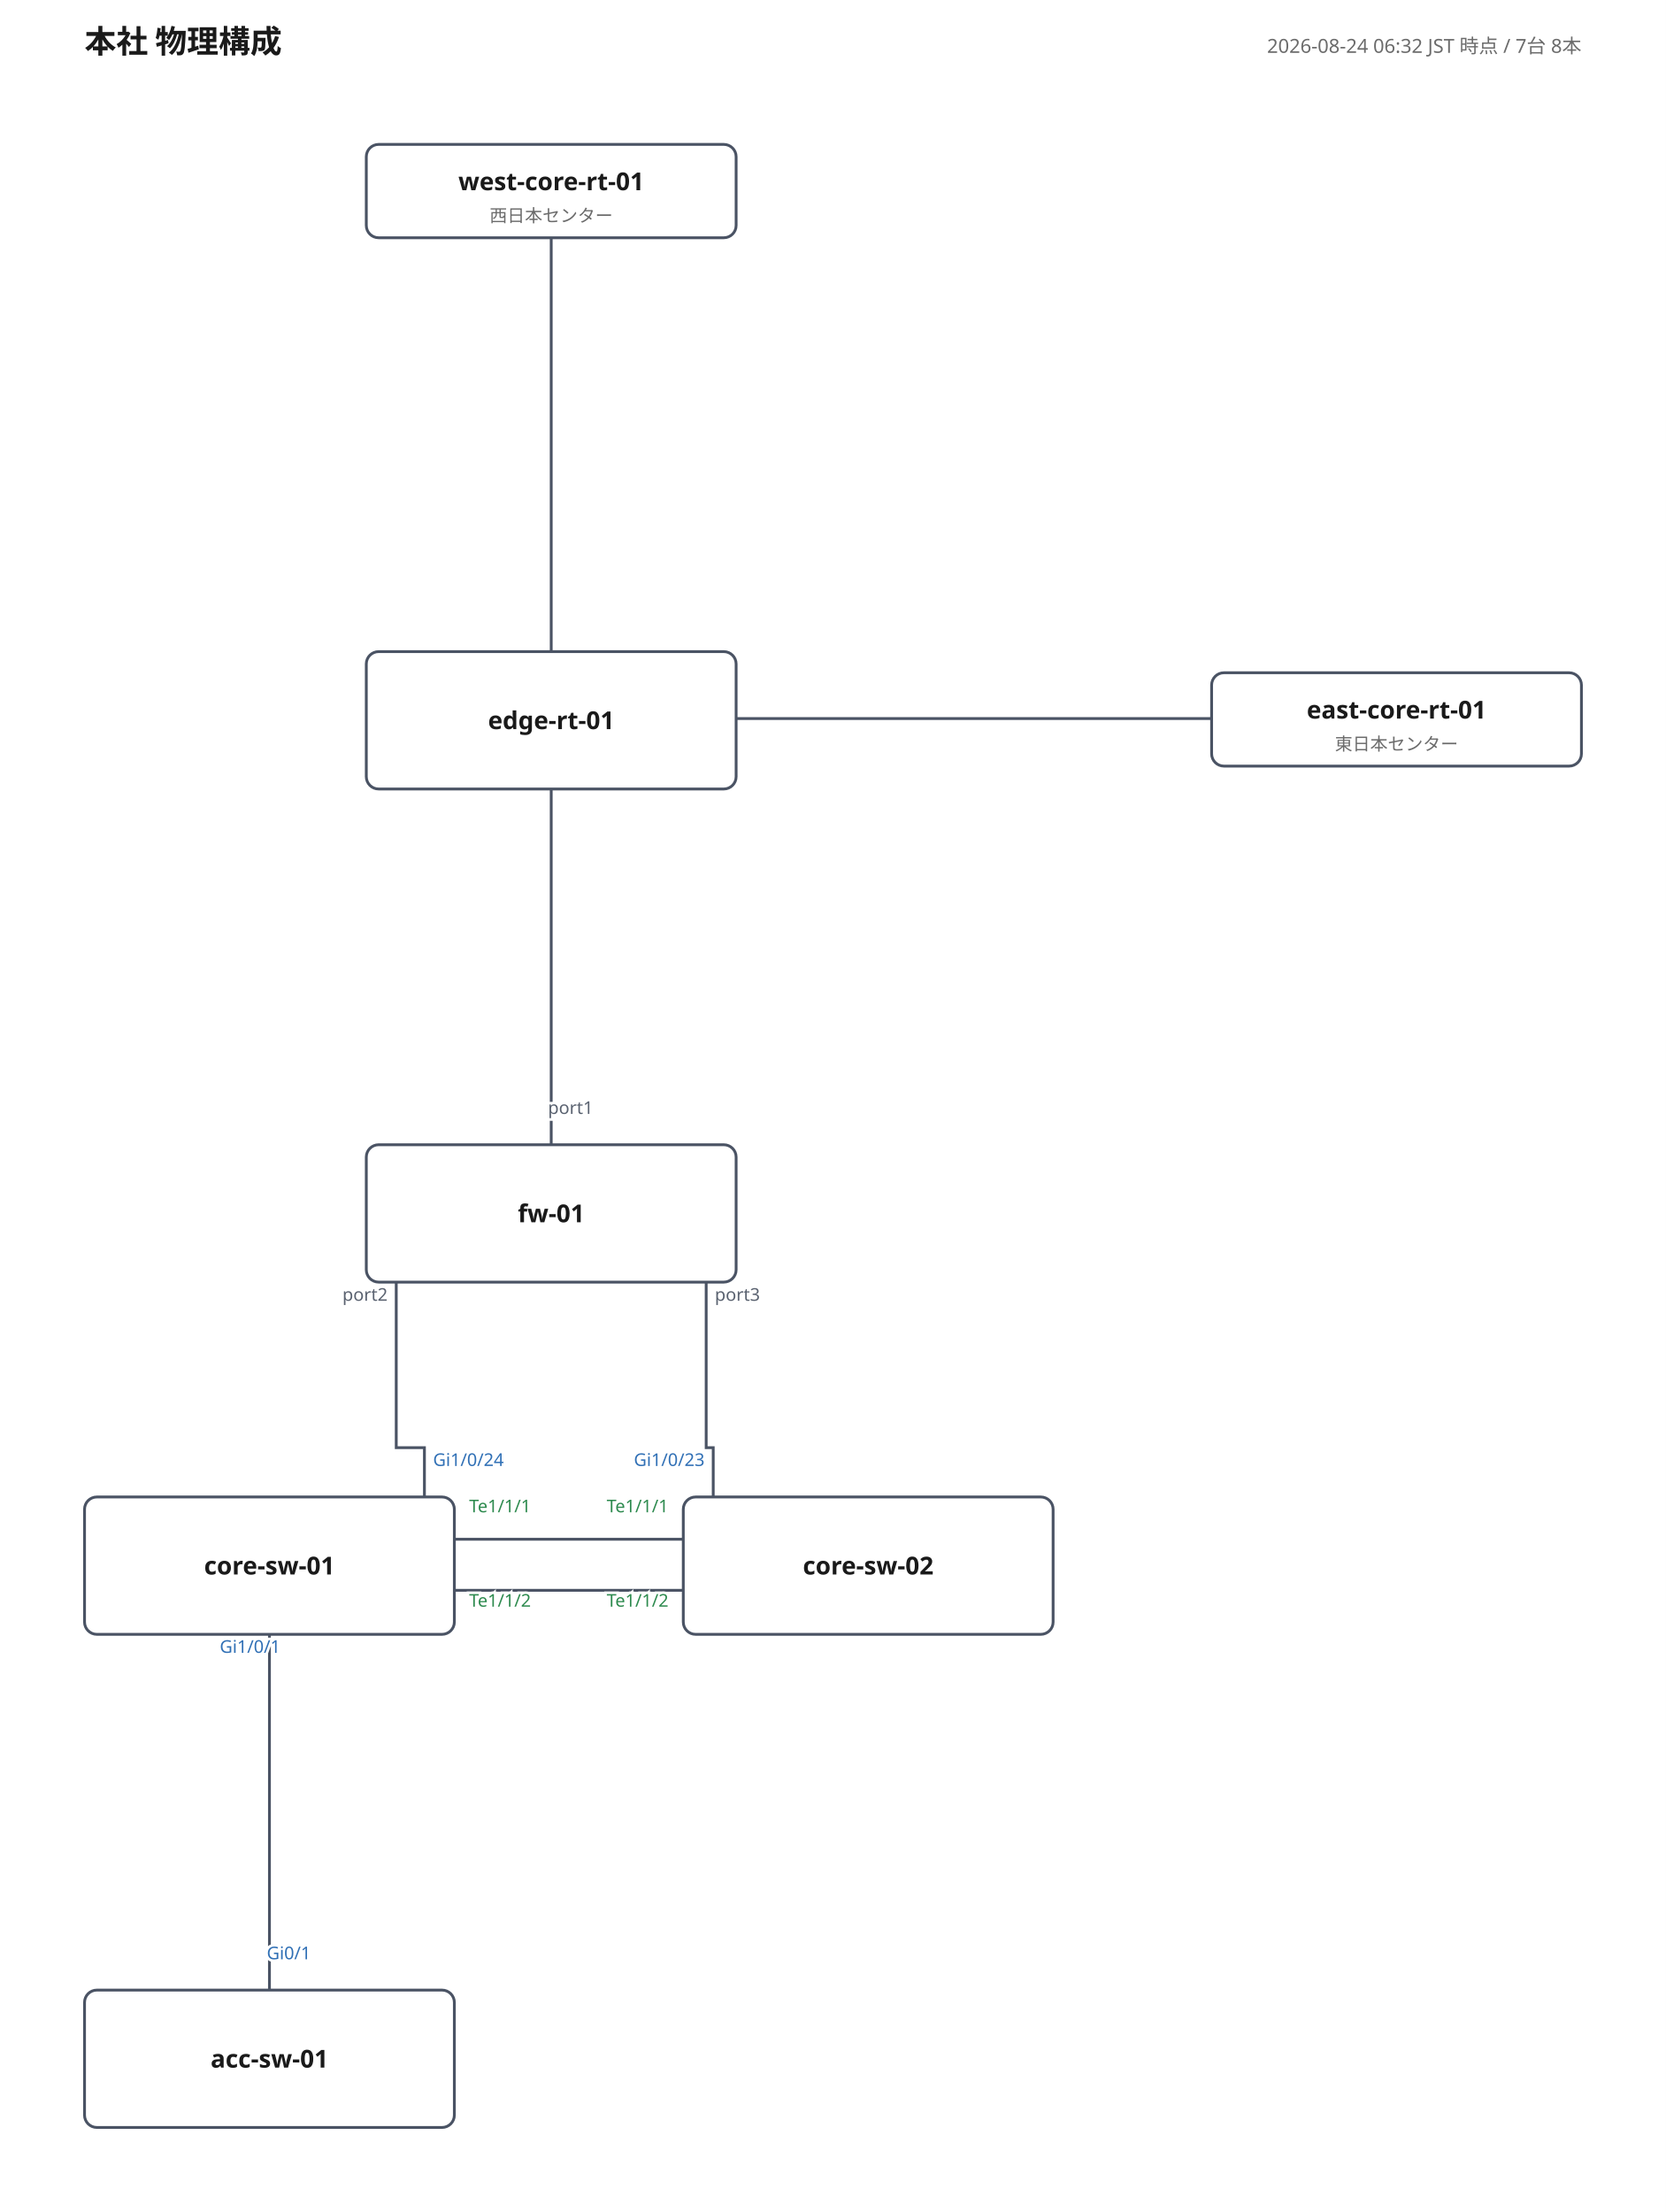
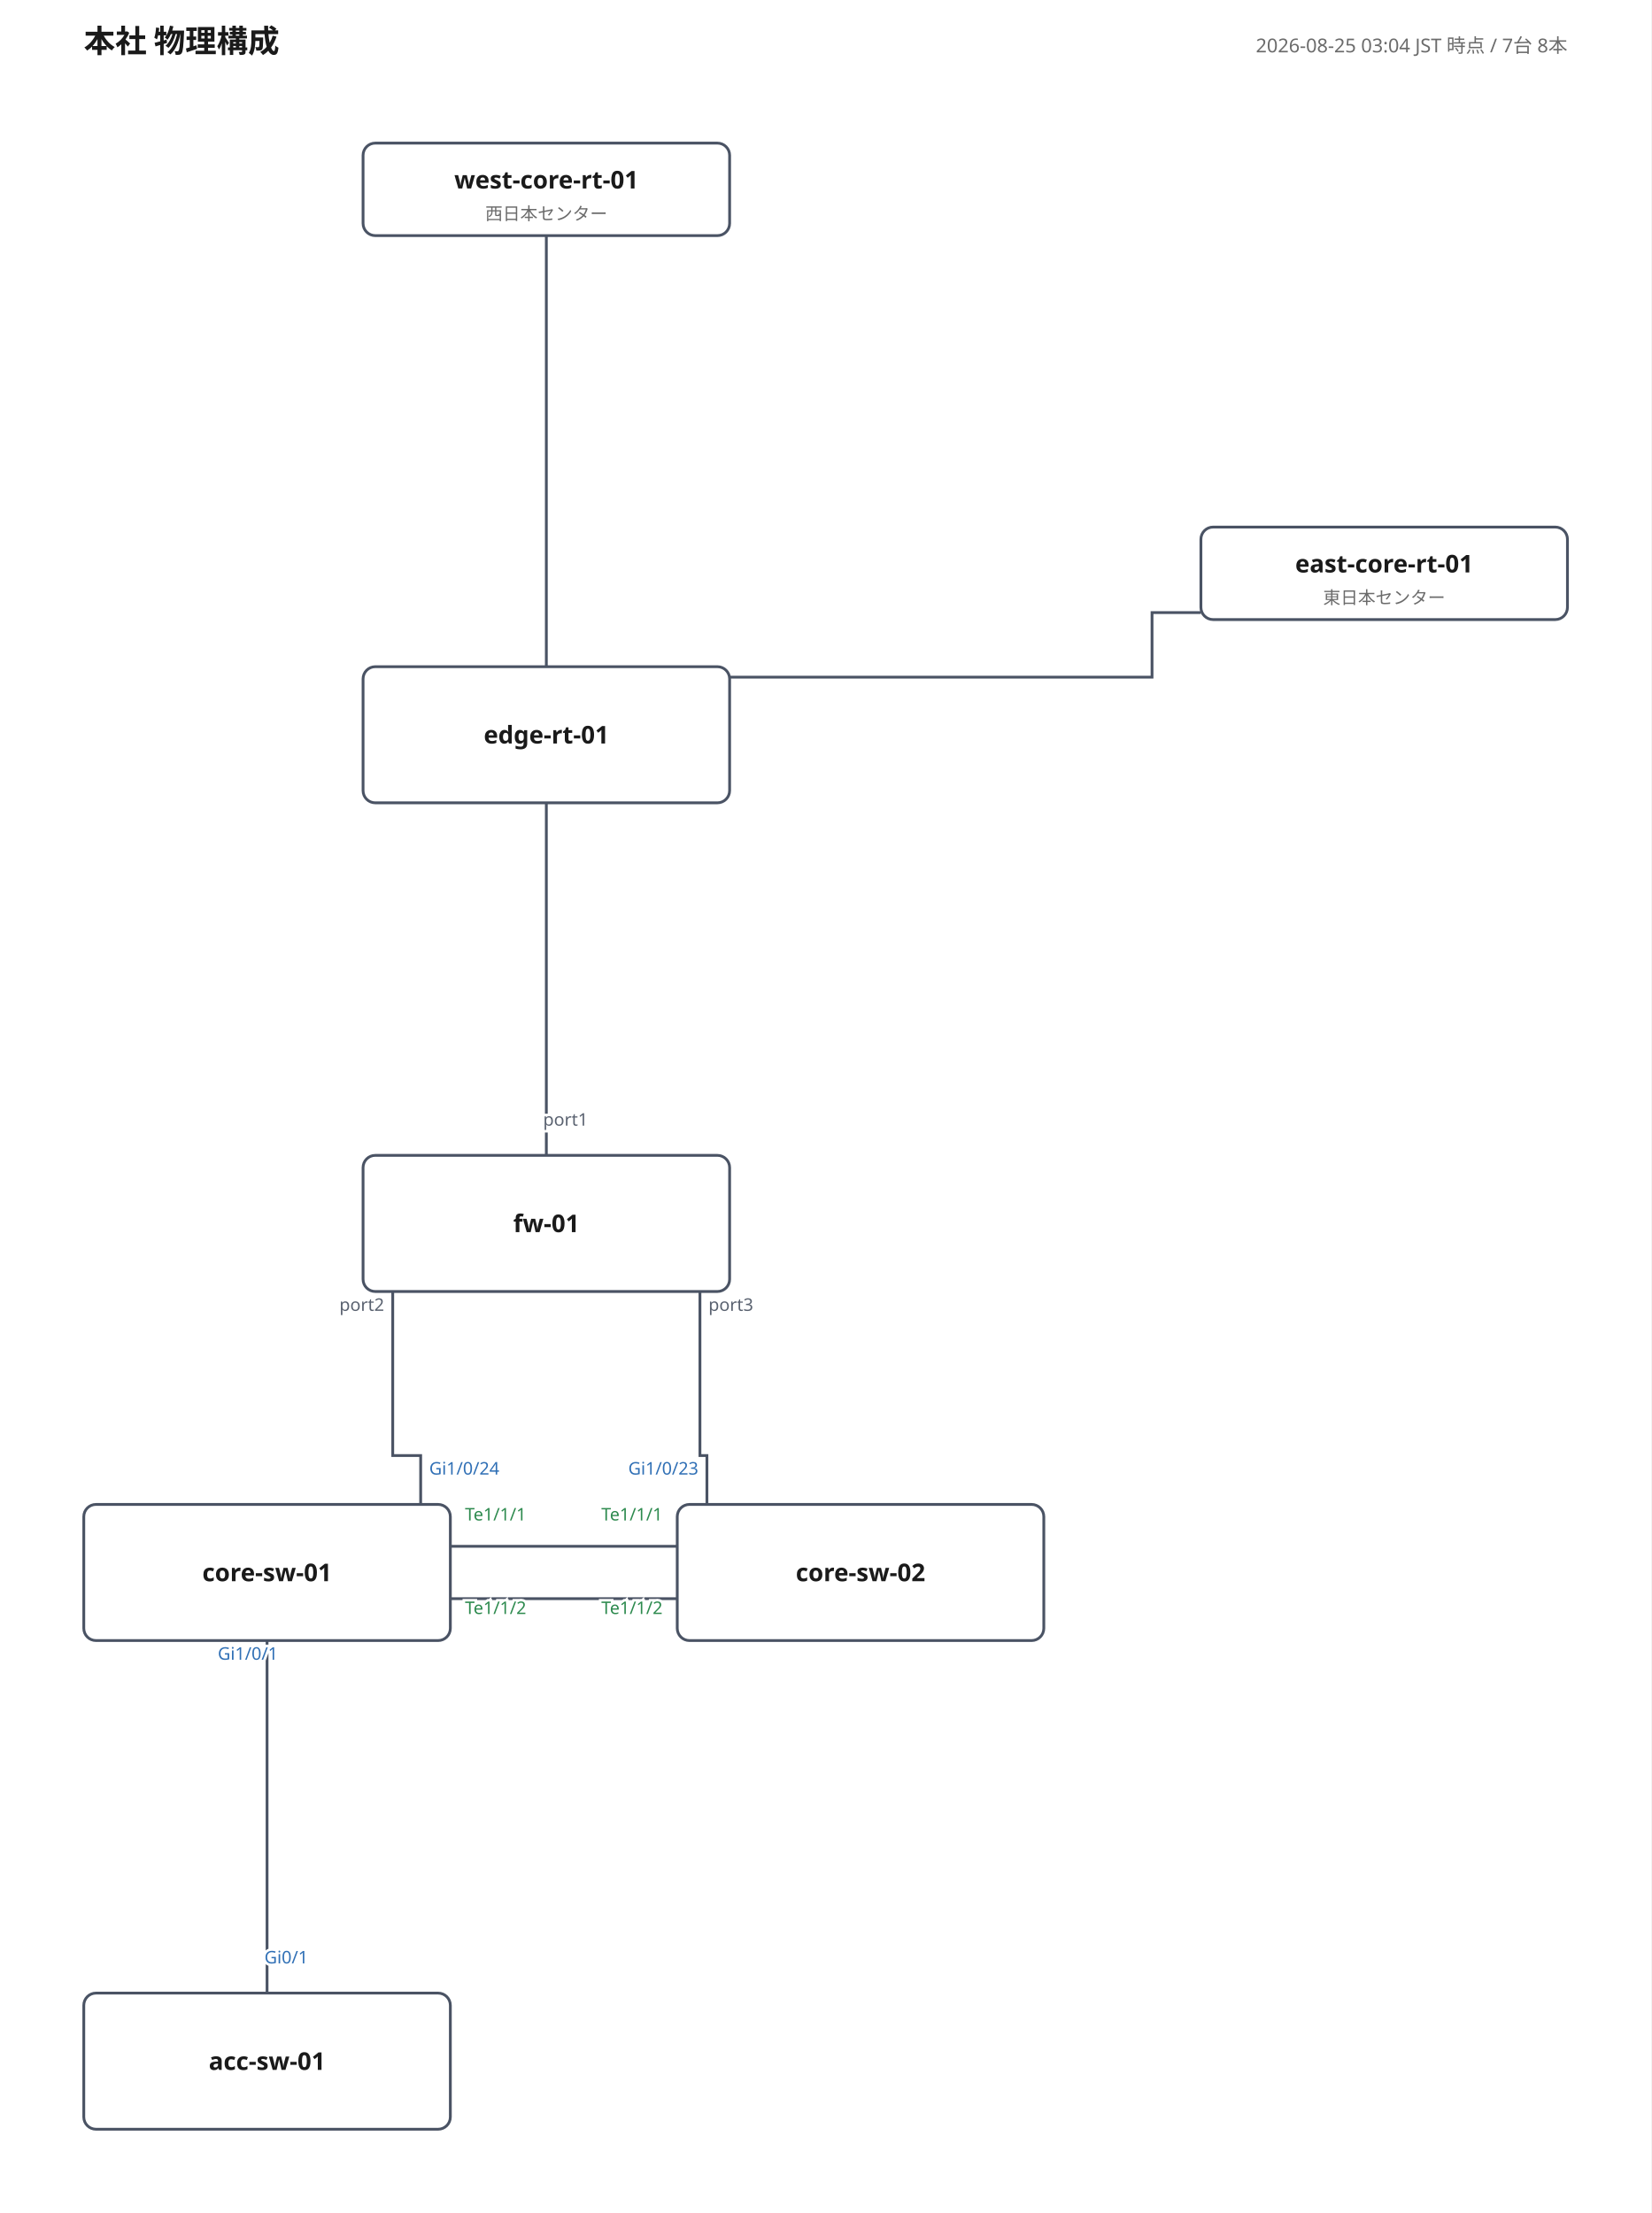
- <svg xmlns="http://www.w3.org/2000/svg" width="946" height="1256" viewBox="0 0 946 1256" font-family="'Yu Gothic', 'Hiragino Kaku Gothic ProN', Meiryo, 'Noto Sans JP', sans-serif">
+ <svg xmlns="http://www.w3.org/2000/svg" width="946" height="1268" viewBox="0 0 946 1268" font-family="'Yu Gothic', 'Hiragino Kaku Gothic ProN', Meiryo, 'Noto Sans JP', sans-serif">
  <rect width="100%" height="100%" fill="#ffffff" />
  <text x="48" y="30" font-size="18" font-weight="700" fill="#1a1a1a">本社 物理構成</text>
-   <text x="898" y="30" font-size="11" fill="#6b6b6b" text-anchor="end">2026-08-24 06:32 JST 時点 / 7台 8本</text>
-   <polyline points="313,448 313,650" fill="none" stroke="#4a5364" stroke-width="1.6" />
-   <text class="port-label" x="302.0" y="458.5" font-size="10" fill="#2f6fb5" text-anchor="middle" paint-order="stroke" stroke="#ffffff" stroke-width="3" />
-   <text class="port-label" x="324.0" y="632.5" font-size="10" fill="#5a6270" text-anchor="middle" paint-order="stroke" stroke="#ffffff" stroke-width="3">port1</text>
-   <polyline points="225,728 225,822 241,822 241,850" fill="none" stroke="#4a5364" stroke-width="1.6" />
-   <text class="port-label" x="220.1" y="738.6" font-size="10" fill="#5a6270" text-anchor="end" paint-order="stroke" stroke="#ffffff" stroke-width="3">port2</text>
-   <text class="port-label" x="245.9" y="832.4" font-size="10" fill="#2f6fb5" text-anchor="start" paint-order="stroke" stroke="#ffffff" stroke-width="3">Gi1/0/24</text>
-   <polyline points="401,728 401,822 405,822 405,850" fill="none" stroke="#4a5364" stroke-width="1.6" />
-   <text class="port-label" x="405.9" y="738.6" font-size="10" fill="#5a6270" text-anchor="start" paint-order="stroke" stroke="#ffffff" stroke-width="3">port3</text>
-   <text class="port-label" x="400.1" y="832.4" font-size="10" fill="#2f6fb5" text-anchor="end" paint-order="stroke" stroke="#ffffff" stroke-width="3">Gi1/0/23</text>
-   <polyline points="258,874 388,874" fill="none" stroke="#4a5364" stroke-width="1.6" />
-   <text class="port-label" x="266.4" y="858.7" font-size="10" fill="#2d8a4e" text-anchor="start" paint-order="stroke" stroke="#ffffff" stroke-width="3">Te1/1/1</text>
-   <text class="port-label" x="379.6" y="858.7" font-size="10" fill="#2d8a4e" text-anchor="end" paint-order="stroke" stroke="#ffffff" stroke-width="3">Te1/1/1</text>
-   <polyline points="258,903 388,903" fill="none" stroke="#4a5364" stroke-width="1.6" />
-   <text class="port-label" x="266.4" y="912.3" font-size="10" fill="#2d8a4e" text-anchor="start" paint-order="stroke" stroke="#ffffff" stroke-width="3">Te1/1/2</text>
-   <text class="port-label" x="379.6" y="912.3" font-size="10" fill="#2d8a4e" text-anchor="end" paint-order="stroke" stroke="#ffffff" stroke-width="3">Te1/1/2</text>
-   <polyline points="153,928 153,1130" fill="none" stroke="#4a5364" stroke-width="1.6" />
-   <text class="port-label" x="142.0" y="938.5" font-size="10" fill="#2f6fb5" text-anchor="middle" paint-order="stroke" stroke="#ffffff" stroke-width="3">Gi1/0/1</text>
-   <text class="port-label" x="164.0" y="1112.5" font-size="10" fill="#2f6fb5" text-anchor="middle" paint-order="stroke" stroke="#ffffff" stroke-width="3">Gi0/1</text>
-   <polyline points="418,408 688,408" fill="none" stroke="#4a5364" stroke-width="1.6" />
-   <text class="port-label" x="428.0" y="416.5" font-size="10" fill="#2f6fb5" text-anchor="start" paint-order="stroke" stroke="#ffffff" stroke-width="3" />
-   <text class="port-label" x="678.0" y="416.5" font-size="10" fill="#2f6fb5" text-anchor="end" paint-order="stroke" stroke="#ffffff" stroke-width="3" />
-   <polyline points="313,370 313,135" fill="none" stroke="#4a5364" stroke-width="1.6" />
-   <text class="port-label" x="324.0" y="352.5" font-size="10" fill="#2f6fb5" text-anchor="middle" paint-order="stroke" stroke="#ffffff" stroke-width="3" />
+   <text x="898" y="30" font-size="11" fill="#6b6b6b" text-anchor="end">2026-08-25 03:04 JST 時点 / 7台 8本</text>
+   <polyline points="313,460 313,662" fill="none" stroke="#4a5364" stroke-width="1.6" />
+   <text class="port-label" x="302.0" y="471.0" font-size="10" fill="#2f6fb5" text-anchor="middle" paint-order="stroke" stroke="#ffffff" stroke-width="3" />
+   <text class="port-label" x="324.0" y="645.0" font-size="10" fill="#5a6270" text-anchor="middle" paint-order="stroke" stroke="#ffffff" stroke-width="3">port1</text>
+   <polyline points="225,740 225,834 241,834 241,862" fill="none" stroke="#4a5364" stroke-width="1.6" />
+   <text class="port-label" x="220.1" y="751.1" font-size="10" fill="#5a6270" text-anchor="end" paint-order="stroke" stroke="#ffffff" stroke-width="3">port2</text>
+   <text class="port-label" x="245.9" y="844.9" font-size="10" fill="#2f6fb5" text-anchor="start" paint-order="stroke" stroke="#ffffff" stroke-width="3">Gi1/0/24</text>
+   <polyline points="401,740 401,834 405,834 405,862" fill="none" stroke="#4a5364" stroke-width="1.6" />
+   <text class="port-label" x="405.9" y="751.1" font-size="10" fill="#5a6270" text-anchor="start" paint-order="stroke" stroke="#ffffff" stroke-width="3">port3</text>
+   <text class="port-label" x="400.1" y="844.9" font-size="10" fill="#2f6fb5" text-anchor="end" paint-order="stroke" stroke="#ffffff" stroke-width="3">Gi1/0/23</text>
+   <polyline points="258,886 388,886" fill="none" stroke="#4a5364" stroke-width="1.6" />
+   <text class="port-label" x="266.4" y="871.2" font-size="10" fill="#2d8a4e" text-anchor="start" paint-order="stroke" stroke="#ffffff" stroke-width="3">Te1/1/1</text>
+   <text class="port-label" x="379.6" y="871.2" font-size="10" fill="#2d8a4e" text-anchor="end" paint-order="stroke" stroke="#ffffff" stroke-width="3">Te1/1/1</text>
+   <polyline points="258,916 388,916" fill="none" stroke="#4a5364" stroke-width="1.6" />
+   <text class="port-label" x="266.4" y="924.8" font-size="10" fill="#2d8a4e" text-anchor="start" paint-order="stroke" stroke="#ffffff" stroke-width="3">Te1/1/2</text>
+   <text class="port-label" x="379.6" y="924.8" font-size="10" fill="#2d8a4e" text-anchor="end" paint-order="stroke" stroke="#ffffff" stroke-width="3">Te1/1/2</text>
+   <polyline points="153,940 153,1142" fill="none" stroke="#4a5364" stroke-width="1.6" />
+   <text class="port-label" x="142.0" y="951.0" font-size="10" fill="#2f6fb5" text-anchor="middle" paint-order="stroke" stroke="#ffffff" stroke-width="3">Gi1/0/1</text>
+   <text class="port-label" x="164.0" y="1125.0" font-size="10" fill="#2f6fb5" text-anchor="middle" paint-order="stroke" stroke="#ffffff" stroke-width="3">Gi0/1</text>
+   <polyline points="418,388 660,388 660,351 688,351" fill="none" stroke="#4a5364" stroke-width="1.6" />
+   <text class="port-label" x="430.8" y="392.8" font-size="10" fill="#2f6fb5" text-anchor="start" paint-order="stroke" stroke="#ffffff" stroke-width="3" />
+   <text class="port-label" x="680.5" y="360.6" font-size="10" fill="#2f6fb5" text-anchor="end" paint-order="stroke" stroke="#ffffff" stroke-width="3" />
+   <polyline points="313,382 313,135" fill="none" stroke="#4a5364" stroke-width="1.6" />
+   <text class="port-label" x="324.0" y="365.0" font-size="10" fill="#2f6fb5" text-anchor="middle" paint-order="stroke" stroke="#ffffff" stroke-width="3" />
  <text class="port-label" x="302.0" y="146.0" font-size="10" fill="#2f6fb5" text-anchor="middle" paint-order="stroke" stroke="#ffffff" stroke-width="3" />
  <g>
-     <rect x="208" y="370" width="210" height="78" rx="7" fill="#ffffff" stroke="#4a5364" stroke-width="1.6" />
-     <text x="313" y="414" font-size="14" font-weight="700" fill="#1a1a1a" text-anchor="middle">edge-rt-01</text>
+     <rect x="208" y="382" width="210" height="78" rx="7" fill="#ffffff" stroke="#4a5364" stroke-width="1.6" />
+     <text x="313" y="426" font-size="14" font-weight="700" fill="#1a1a1a" text-anchor="middle">edge-rt-01</text>
  </g>
  <g>
-     <rect x="688" y="382" width="210" height="53" rx="7" fill="#ffffff" stroke="#4a5364" stroke-width="1.6" />
-     <text x="793" y="408" font-size="14" font-weight="700" fill="#1a1a1a" text-anchor="middle">east-core-rt-01</text>
-     <text x="793" y="426" font-size="10" fill="#6b6b6b" text-anchor="middle">東日本センター</text>
+     <rect x="688" y="302" width="210" height="53" rx="7" fill="#ffffff" stroke="#4a5364" stroke-width="1.6" />
+     <text x="793" y="328" font-size="14" font-weight="700" fill="#1a1a1a" text-anchor="middle">east-core-rt-01</text>
+     <text x="793" y="346" font-size="10" fill="#6b6b6b" text-anchor="middle">東日本センター</text>
  </g>
  <g>
    <rect x="208" y="82" width="210" height="53" rx="7" fill="#ffffff" stroke="#4a5364" stroke-width="1.6" />
    <text x="313" y="108" font-size="14" font-weight="700" fill="#1a1a1a" text-anchor="middle">west-core-rt-01</text>
    <text x="313" y="126" font-size="10" fill="#6b6b6b" text-anchor="middle">西日本センター</text>
  </g>
  <g>
-     <rect x="208" y="650" width="210" height="78" rx="7" fill="#ffffff" stroke="#4a5364" stroke-width="1.6" />
-     <text x="313" y="694" font-size="14" font-weight="700" fill="#1a1a1a" text-anchor="middle">fw-01</text>
+     <rect x="208" y="662" width="210" height="78" rx="7" fill="#ffffff" stroke="#4a5364" stroke-width="1.6" />
+     <text x="313" y="706" font-size="14" font-weight="700" fill="#1a1a1a" text-anchor="middle">fw-01</text>
  </g>
  <g>
-     <rect x="48" y="850" width="210" height="78" rx="7" fill="#ffffff" stroke="#4a5364" stroke-width="1.6" />
-     <text x="153" y="894" font-size="14" font-weight="700" fill="#1a1a1a" text-anchor="middle">core-sw-01</text>
+     <rect x="48" y="862" width="210" height="78" rx="7" fill="#ffffff" stroke="#4a5364" stroke-width="1.6" />
+     <text x="153" y="906" font-size="14" font-weight="700" fill="#1a1a1a" text-anchor="middle">core-sw-01</text>
  </g>
  <g>
-     <rect x="388" y="850" width="210" height="78" rx="7" fill="#ffffff" stroke="#4a5364" stroke-width="1.6" />
-     <text x="493" y="894" font-size="14" font-weight="700" fill="#1a1a1a" text-anchor="middle">core-sw-02</text>
+     <rect x="388" y="862" width="210" height="78" rx="7" fill="#ffffff" stroke="#4a5364" stroke-width="1.6" />
+     <text x="493" y="906" font-size="14" font-weight="700" fill="#1a1a1a" text-anchor="middle">core-sw-02</text>
  </g>
  <g>
-     <rect x="48" y="1130" width="210" height="78" rx="7" fill="#ffffff" stroke="#4a5364" stroke-width="1.6" />
-     <text x="153" y="1174" font-size="14" font-weight="700" fill="#1a1a1a" text-anchor="middle">acc-sw-01</text>
+     <rect x="48" y="1142" width="210" height="78" rx="7" fill="#ffffff" stroke="#4a5364" stroke-width="1.6" />
+     <text x="153" y="1186" font-size="14" font-weight="700" fill="#1a1a1a" text-anchor="middle">acc-sw-01</text>
  </g>
</svg>
